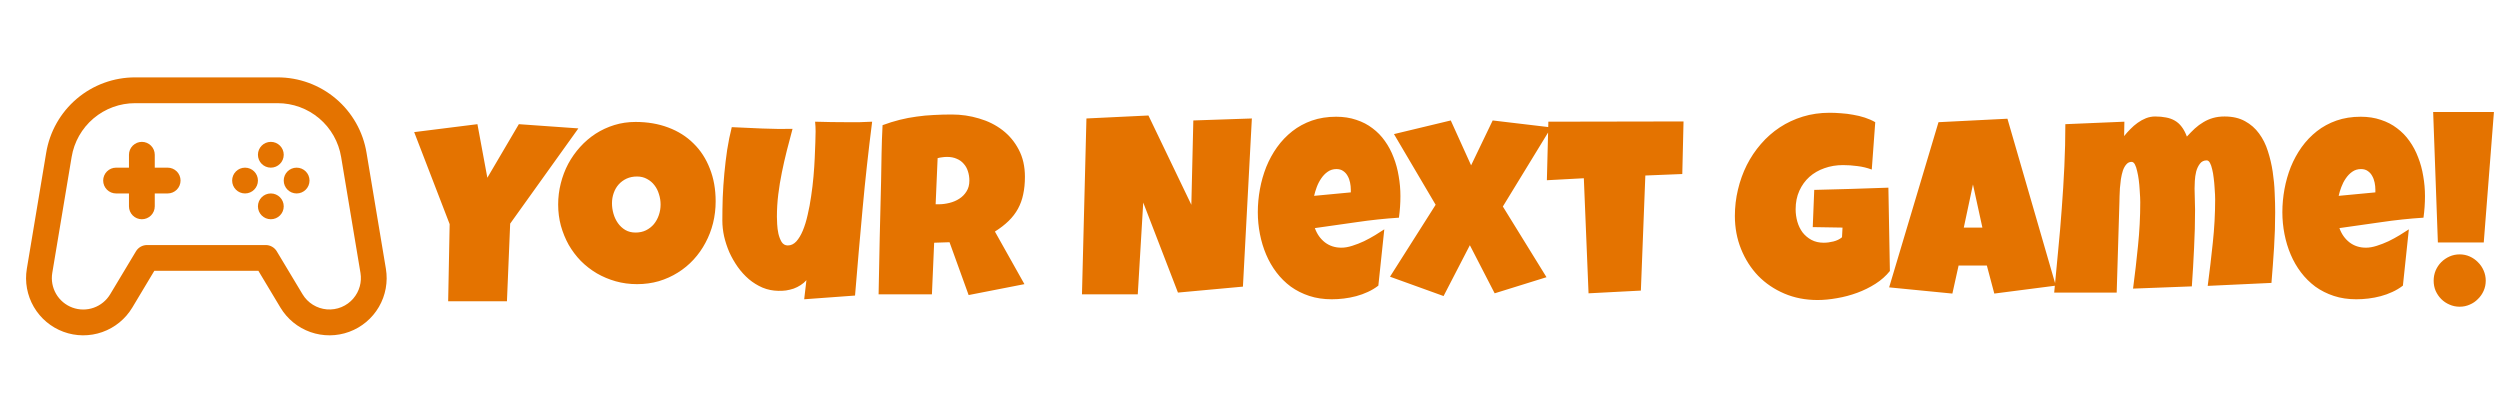
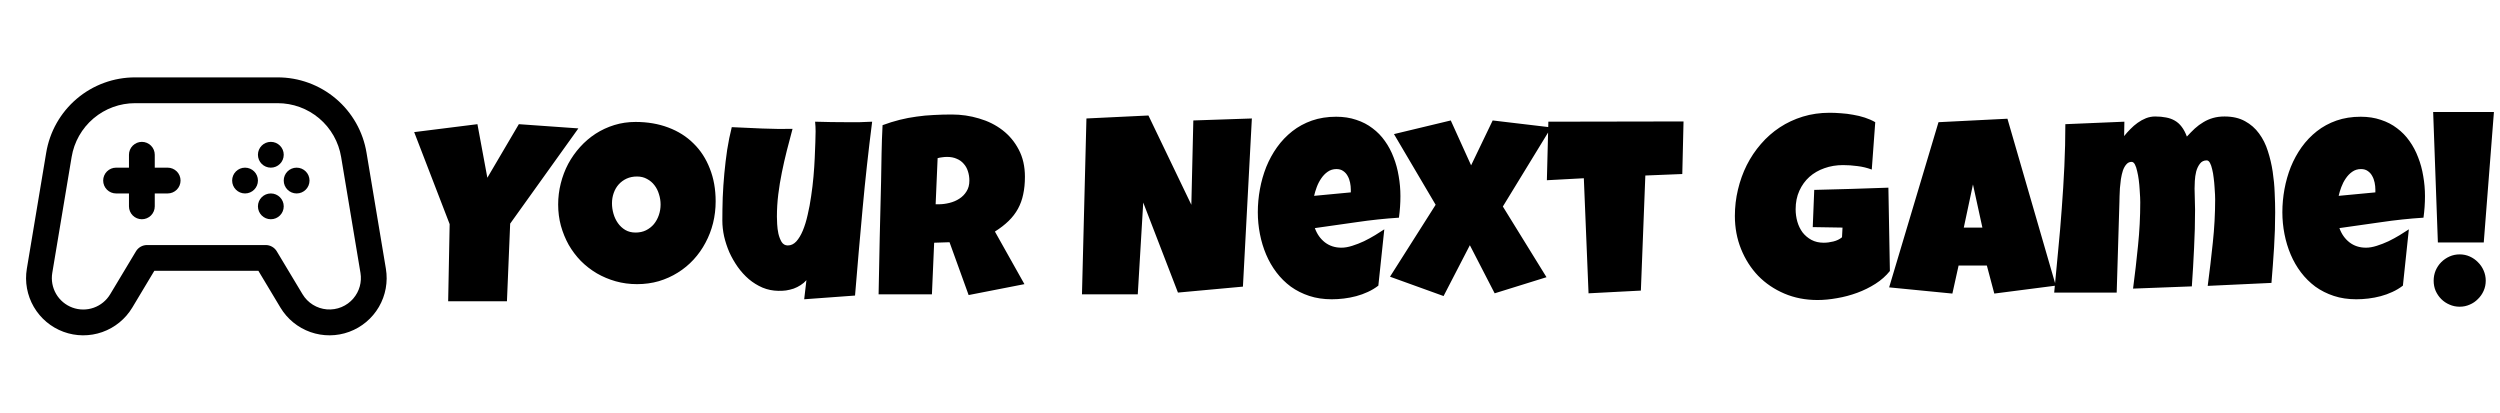
- <svg xmlns="http://www.w3.org/2000/svg" width="945" height="156" viewBox="0 0 945 156" fill="none">
-   <path d="M145.865 101.575L138.552 57.764C137.245 49.789 133.141 42.54 126.976 37.315C120.81 32.091 112.986 29.232 104.905 29.25H51.095C43.015 29.234 35.194 32.094 29.03 37.319C22.867 42.543 18.765 49.791 17.457 57.764L10.145 101.575C9.316 106.542 10.246 111.642 12.776 115.996C15.306 120.35 19.275 123.684 24 125.424C28.726 127.164 33.91 127.199 38.659 125.525C43.407 123.851 47.423 120.572 50.013 116.254L58.329 102.375H97.671L105.997 116.254C108.587 120.572 112.602 123.851 117.351 125.525C122.1 127.199 127.284 127.164 132.009 125.424C136.734 123.684 140.704 120.35 143.234 115.996C145.763 111.642 146.694 106.542 145.865 101.575ZM133.594 112.788C132.375 114.227 130.829 115.355 129.086 116.078C127.344 116.801 125.453 117.098 123.573 116.945C121.692 116.791 119.875 116.192 118.273 115.196C116.67 114.2 115.328 112.836 114.358 111.218L104.608 94.975C104.172 94.256 103.558 93.661 102.825 93.25C102.093 92.838 101.266 92.623 100.425 92.625H55.575C54.734 92.625 53.907 92.843 53.175 93.257C52.443 93.672 51.83 94.268 51.397 94.989L41.647 111.233C40.225 113.603 38.021 115.403 35.413 116.322C32.806 117.241 29.96 117.222 27.366 116.267C24.772 115.311 22.593 113.481 21.204 111.091C19.815 108.701 19.304 105.901 19.758 103.174L27.071 59.368C28.005 53.673 30.935 48.497 35.337 44.765C39.738 41.033 45.324 38.99 51.095 39H104.905C110.679 38.985 116.27 41.027 120.675 44.759C125.081 48.491 128.014 53.67 128.949 59.368L136.261 103.174C136.542 104.878 136.447 106.623 135.983 108.286C135.519 109.949 134.697 111.491 133.575 112.803L133.594 112.788Z" fill="#E47300" />
-   <path d="M63.375 63.375H58.5V58.5C58.5 57.207 57.986 55.967 57.072 55.053C56.158 54.139 54.918 53.625 53.625 53.625C52.332 53.625 51.092 54.139 50.178 55.053C49.264 55.967 48.75 57.207 48.75 58.5V63.375H43.875C42.582 63.375 41.342 63.889 40.428 64.803C39.514 65.717 39 66.957 39 68.25C39 69.543 39.514 70.783 40.428 71.697C41.342 72.611 42.582 73.125 43.875 73.125H48.75V78C48.75 79.293 49.264 80.533 50.178 81.447C51.092 82.361 52.332 82.875 53.625 82.875C54.918 82.875 56.158 82.361 57.072 81.447C57.986 80.533 58.5 79.293 58.5 78V73.125H63.375C64.668 73.125 65.908 72.611 66.822 71.697C67.736 70.783 68.25 69.543 68.25 68.25C68.25 66.957 67.736 65.717 66.822 64.803C65.908 63.889 64.668 63.375 63.375 63.375Z" fill="#E47300" />
-   <path d="M102.375 63.375C105.067 63.375 107.25 61.192 107.25 58.5C107.25 55.808 105.067 53.625 102.375 53.625C99.683 53.625 97.5 55.808 97.5 58.5C97.5 61.192 99.683 63.375 102.375 63.375Z" fill="#E47300" />
-   <path d="M102.375 82.875C105.067 82.875 107.25 80.692 107.25 78C107.25 75.308 105.067 73.125 102.375 73.125C99.683 73.125 97.5 75.308 97.5 78C97.5 80.692 99.683 82.875 102.375 82.875Z" fill="#E47300" />
-   <path d="M112.125 73.125C114.817 73.125 117 70.942 117 68.25C117 65.558 114.817 63.375 112.125 63.375C109.433 63.375 107.25 65.558 107.25 68.25C107.25 70.942 109.433 73.125 112.125 73.125Z" fill="#E47300" />
-   <path d="M92.625 73.125C95.317 73.125 97.5 70.942 97.5 68.25C97.5 65.558 95.317 63.375 92.625 63.375C89.933 63.375 87.75 65.558 87.75 68.25C87.75 70.942 89.933 73.125 92.625 73.125Z" fill="#E47300" />
-   <path d="M218.625 48.531L192.844 84.531L191.625 113.875H169.406L169.969 84.719L156.562 49.938L180.469 46.938L184.219 67.188L196.125 46.938L218.625 48.531ZM270.516 76.094C270.516 78.938 270.188 81.688 269.531 84.344C268.875 86.969 267.922 89.438 266.672 91.75C265.453 94.062 263.953 96.188 262.172 98.125C260.422 100.031 258.438 101.672 256.219 103.047C254.031 104.422 251.641 105.5 249.047 106.281C246.453 107.031 243.703 107.406 240.797 107.406C237.984 107.406 235.297 107.047 232.734 106.328C230.203 105.609 227.828 104.609 225.609 103.328C223.391 102.016 221.375 100.453 219.562 98.641C217.781 96.797 216.25 94.766 214.969 92.547C213.719 90.297 212.734 87.891 212.016 85.328C211.328 82.766 210.984 80.094 210.984 77.312C210.984 74.594 211.312 71.938 211.969 69.344C212.625 66.719 213.562 64.25 214.781 61.938C216.031 59.625 217.531 57.5 219.281 55.562C221.031 53.625 222.984 51.953 225.141 50.547C227.328 49.141 229.688 48.047 232.219 47.266C234.75 46.484 237.422 46.094 240.234 46.094C244.766 46.094 248.891 46.797 252.609 48.203C256.359 49.609 259.547 51.625 262.172 54.25C264.828 56.844 266.875 60 268.312 63.719C269.781 67.406 270.516 71.531 270.516 76.094ZM249.703 77.312C249.703 75.969 249.5 74.672 249.094 73.422C248.719 72.141 248.156 71.016 247.406 70.047C246.656 69.047 245.719 68.25 244.594 67.656C243.5 67.031 242.234 66.719 240.797 66.719C239.328 66.719 238.016 66.984 236.859 67.516C235.703 68.047 234.703 68.781 233.859 69.719C233.047 70.625 232.422 71.703 231.984 72.953C231.547 74.172 231.328 75.469 231.328 76.844C231.328 78.156 231.516 79.469 231.891 80.781C232.266 82.094 232.828 83.281 233.578 84.344C234.328 85.406 235.25 86.266 236.344 86.922C237.469 87.578 238.766 87.906 240.234 87.906C241.703 87.906 243.016 87.625 244.172 87.062C245.359 86.469 246.359 85.688 247.172 84.719C247.984 83.719 248.609 82.578 249.047 81.297C249.484 80.016 249.703 78.688 249.703 77.312ZM329.672 46C328.266 57 327.062 67.953 326.062 78.859C325.062 89.734 324.109 100.688 323.203 111.719L303.984 113.125L304.828 105.906C304.203 106.625 303.469 107.25 302.625 107.781C301.812 108.312 300.938 108.75 300 109.094C299.062 109.406 298.094 109.641 297.094 109.797C296.094 109.922 295.141 109.969 294.234 109.938C292.109 109.906 290.109 109.5 288.234 108.719C286.359 107.906 284.641 106.844 283.078 105.531C281.516 104.188 280.109 102.641 278.859 100.891C277.609 99.109 276.547 97.25 275.672 95.312C274.828 93.344 274.172 91.344 273.703 89.312C273.266 87.281 273.047 85.312 273.047 83.406C273.047 80.594 273.094 77.688 273.188 74.688C273.312 71.656 273.516 68.625 273.797 65.594C274.078 62.562 274.438 59.562 274.875 56.594C275.344 53.625 275.922 50.781 276.609 48.062C280.422 48.25 284.25 48.422 288.094 48.578C291.938 48.734 295.766 48.781 299.578 48.719C298.859 51.438 298.141 54.172 297.422 56.922C296.734 59.641 296.109 62.391 295.547 65.172C294.984 67.922 294.531 70.688 294.188 73.469C293.844 76.25 293.672 79.062 293.672 81.906C293.672 82.562 293.703 83.5 293.766 84.719C293.828 85.938 293.984 87.141 294.234 88.328C294.516 89.516 294.922 90.562 295.453 91.469C296.016 92.344 296.797 92.781 297.797 92.781C298.984 92.781 300.047 92.281 300.984 91.281C301.922 90.25 302.75 88.875 303.469 87.156C304.188 85.438 304.797 83.453 305.297 81.203C305.828 78.953 306.266 76.609 306.609 74.172C306.984 71.703 307.281 69.219 307.5 66.719C307.719 64.219 307.875 61.875 307.969 59.688C308.094 57.469 308.172 55.484 308.203 53.734C308.266 51.984 308.297 50.625 308.297 49.656C308.297 49.031 308.281 48.422 308.25 47.828C308.219 47.234 308.172 46.625 308.109 46C310.141 46.062 312.156 46.109 314.156 46.141C316.156 46.172 318.172 46.188 320.203 46.188C321.766 46.188 323.328 46.188 324.891 46.188C326.484 46.156 328.078 46.094 329.672 46ZM387.422 66.812C387.422 69.25 387.203 71.469 386.766 73.469C386.359 75.438 385.703 77.25 384.797 78.906C383.891 80.562 382.719 82.094 381.281 83.5C379.844 84.906 378.109 86.25 376.078 87.531L387.234 107.406L366.141 111.531L358.922 91.562L353.109 91.75L352.266 111.25H332.109C332.266 104.125 332.406 97.031 332.531 89.969C332.688 82.906 332.859 75.812 333.047 68.688C333.109 65.094 333.172 61.531 333.234 58C333.297 54.469 333.422 50.906 333.609 47.312C335.797 46.5 337.953 45.828 340.078 45.297C342.203 44.766 344.328 44.359 346.453 44.078C348.609 43.766 350.781 43.562 352.969 43.469C355.188 43.344 357.453 43.281 359.766 43.281C363.328 43.281 366.766 43.781 370.078 44.781C373.422 45.75 376.375 47.219 378.938 49.188C381.5 51.156 383.547 53.609 385.078 56.547C386.641 59.484 387.422 62.906 387.422 66.812ZM366.422 68.312C366.422 67 366.234 65.797 365.859 64.703C365.516 63.609 364.984 62.672 364.266 61.891C363.578 61.078 362.703 60.453 361.641 60.016C360.609 59.547 359.391 59.312 357.984 59.312C357.359 59.312 356.75 59.359 356.156 59.453C355.562 59.516 354.984 59.625 354.422 59.781L353.672 77.219H354.797C356.141 77.219 357.5 77.047 358.875 76.703C360.281 76.359 361.531 75.828 362.625 75.109C363.75 74.391 364.656 73.469 365.344 72.344C366.062 71.219 366.422 69.875 366.422 68.312ZM473.203 44.781L469.828 108.344L445.266 110.594L432.141 76.562L430.078 111.25H408.984L410.672 44.781L434.109 43.656L450.328 77.406L451.078 45.531L473.203 44.781ZM529.359 74.125C529.359 76.844 529.172 79.562 528.797 82.281C523.453 82.625 518.141 83.188 512.859 83.969C507.578 84.719 502.297 85.469 497.016 86.219C497.828 88.469 499.094 90.266 500.812 91.609C502.562 92.953 504.641 93.625 507.047 93.625C508.297 93.625 509.656 93.391 511.125 92.922C512.625 92.453 514.109 91.875 515.578 91.188C517.047 90.469 518.453 89.703 519.797 88.891C521.141 88.078 522.297 87.344 523.266 86.688L521.016 107.969C519.797 108.906 518.469 109.703 517.031 110.359C515.625 111.016 514.156 111.547 512.625 111.953C511.094 112.359 509.547 112.656 507.984 112.844C506.422 113.031 504.891 113.125 503.391 113.125C500.297 113.125 497.469 112.703 494.906 111.859C492.344 111.016 490.016 109.844 487.922 108.344C485.859 106.812 484.047 105.016 482.484 102.953C480.922 100.891 479.625 98.641 478.594 96.203C477.562 93.766 476.781 91.188 476.25 88.469C475.719 85.75 475.453 83 475.453 80.219C475.453 77.312 475.719 74.406 476.25 71.5C476.781 68.594 477.578 65.797 478.641 63.109C479.734 60.422 481.094 57.938 482.719 55.656C484.375 53.344 486.297 51.328 488.484 49.609C490.672 47.891 493.141 46.547 495.891 45.578C498.672 44.609 501.734 44.125 505.078 44.125C507.859 44.125 510.391 44.516 512.672 45.297C514.984 46.047 517.031 47.109 518.812 48.484C520.625 49.828 522.188 51.438 523.5 53.312C524.844 55.188 525.938 57.25 526.781 59.5C527.656 61.719 528.297 64.078 528.703 66.578C529.141 69.047 529.359 71.562 529.359 74.125ZM510.609 71.688C510.609 70.812 510.516 69.922 510.328 69.016C510.141 68.078 509.828 67.234 509.391 66.484C508.984 65.734 508.438 65.125 507.75 64.656C507.062 64.156 506.203 63.906 505.172 63.906C503.922 63.906 502.812 64.25 501.844 64.938C500.906 65.594 500.094 66.438 499.406 67.469C498.719 68.469 498.156 69.562 497.719 70.75C497.281 71.938 496.953 73.031 496.734 74.031L510.609 72.719V71.688ZM586.359 48.156L568.078 78.062L584.578 104.781L564.984 110.875L555.609 92.688L545.672 111.906L525.422 104.594L542.672 77.406L526.922 50.688L548.391 45.531L556.078 62.5L564.234 45.531L586.359 48.156ZM636.375 45.906L635.906 65.781L621.938 66.344L620.25 109.844L600.469 110.875L598.688 67.375L584.719 68.125L585.281 46L636.375 45.906ZM714.375 102.438C712.906 104.281 711.094 105.891 708.938 107.266C706.781 108.641 704.469 109.781 702 110.688C699.531 111.594 697 112.266 694.406 112.703C691.812 113.172 689.344 113.406 687 113.406C682.469 113.406 678.297 112.594 674.484 110.969C670.672 109.344 667.375 107.109 664.594 104.266C661.844 101.391 659.688 98.016 658.125 94.141C656.562 90.266 655.781 86.094 655.781 81.625C655.781 78.219 656.172 74.891 656.953 71.641C657.734 68.359 658.844 65.281 660.281 62.406C661.75 59.5 663.531 56.844 665.625 54.438C667.719 52 670.094 49.906 672.75 48.156C675.406 46.406 678.312 45.047 681.469 44.078C684.625 43.109 688 42.625 691.594 42.625C692.938 42.625 694.375 42.688 695.906 42.812C697.438 42.906 698.953 43.094 700.453 43.375C701.984 43.625 703.469 43.984 704.906 44.453C706.344 44.922 707.656 45.5 708.844 46.188L707.531 64.094C705.781 63.438 703.969 63 702.094 62.781C700.25 62.531 698.438 62.406 696.656 62.406C694.156 62.406 691.812 62.797 689.625 63.578C687.469 64.328 685.578 65.422 683.953 66.859C682.359 68.297 681.094 70.047 680.156 72.109C679.219 74.172 678.75 76.5 678.75 79.094C678.75 80.719 678.969 82.297 679.406 83.828C679.844 85.328 680.5 86.672 681.375 87.859C682.281 89.016 683.391 89.953 684.703 90.672C686.047 91.391 687.594 91.75 689.344 91.75C690.531 91.75 691.75 91.594 693 91.281C694.281 90.969 695.375 90.438 696.281 89.688L696.469 86.031L685.219 85.844L685.781 71.781C690.438 71.625 695.094 71.5 699.75 71.406C704.406 71.281 709.094 71.125 713.812 70.938L714.375 102.438ZM777.094 107.969L753.844 110.969L751.031 100.375H740.344L738 110.969L714.094 108.625L732.75 46.188L758.812 44.875L777.094 107.969ZM749.344 86.031L745.781 69.719L742.312 86.031H749.344ZM860.016 80.219C860.016 84.688 859.875 89.141 859.594 93.578C859.312 98.016 858.984 102.469 858.609 106.938L834.516 108.062C835.234 102.625 835.875 97.188 836.438 91.75C837.031 86.281 837.328 80.812 837.328 75.344C837.328 75 837.312 74.406 837.281 73.562C837.25 72.688 837.188 71.703 837.094 70.609C837.031 69.516 836.922 68.391 836.766 67.234C836.641 66.047 836.453 64.969 836.203 64C835.984 63 835.703 62.188 835.359 61.562C835.016 60.938 834.609 60.625 834.141 60.625C833.047 60.625 832.188 61.047 831.562 61.891C830.938 62.703 830.469 63.688 830.156 64.844C829.875 66 829.703 67.188 829.641 68.406C829.578 69.594 829.547 70.562 829.547 71.312C829.547 72.625 829.578 73.938 829.641 75.25C829.703 76.562 829.734 77.906 829.734 79.281C829.734 84.125 829.609 88.953 829.359 93.766C829.141 98.578 828.859 103.406 828.516 108.25L806.297 109.094C807.016 103.656 807.641 98.234 808.172 92.828C808.734 87.391 809.016 81.938 809.016 76.469C809.016 76.125 809 75.5 808.969 74.594C808.938 73.688 808.875 72.672 808.781 71.547C808.719 70.422 808.609 69.25 808.453 68.031C808.297 66.812 808.094 65.703 807.844 64.703C807.625 63.672 807.344 62.828 807 62.172C806.656 61.516 806.234 61.188 805.734 61.188C804.953 61.188 804.297 61.5 803.766 62.125C803.234 62.719 802.797 63.5 802.453 64.469C802.141 65.438 801.891 66.516 801.703 67.703C801.547 68.859 801.422 70 801.328 71.125C801.266 72.25 801.219 73.297 801.188 74.266C801.188 75.203 801.172 75.906 801.141 76.375L800.109 110.594H776.484C776.984 105.312 777.484 100.016 777.984 94.703C778.516 89.391 778.969 84.094 779.344 78.812C779.75 73.5 780.078 68.188 780.328 62.875C780.578 57.562 780.703 52.25 780.703 46.938L803.016 46L802.922 51.438C803.609 50.562 804.391 49.688 805.266 48.812C806.141 47.906 807.062 47.109 808.031 46.422C809.031 45.703 810.078 45.125 811.172 44.688C812.297 44.25 813.453 44.031 814.641 44.031C816.172 44.031 817.547 44.156 818.766 44.406C819.984 44.625 821.078 45.016 822.047 45.578C823.047 46.141 823.922 46.922 824.672 47.922C825.422 48.891 826.078 50.125 826.641 51.625C827.641 50.531 828.641 49.516 829.641 48.578C830.672 47.641 831.75 46.844 832.875 46.188C834 45.5 835.219 44.969 836.531 44.594C837.844 44.219 839.297 44.031 840.891 44.031C843.922 44.031 846.5 44.625 848.625 45.812C850.75 46.969 852.516 48.516 853.922 50.453C855.359 52.391 856.469 54.609 857.25 57.109C858.062 59.609 858.672 62.203 859.078 64.891C859.484 67.578 859.734 70.25 859.828 72.906C859.953 75.562 860.016 78 860.016 80.219ZM916.641 74.125C916.641 76.844 916.453 79.562 916.078 82.281C910.734 82.625 905.422 83.188 900.141 83.969C894.859 84.719 889.578 85.469 884.297 86.219C885.109 88.469 886.375 90.266 888.094 91.609C889.844 92.953 891.922 93.625 894.328 93.625C895.578 93.625 896.938 93.391 898.406 92.922C899.906 92.453 901.391 91.875 902.859 91.188C904.328 90.469 905.734 89.703 907.078 88.891C908.422 88.078 909.578 87.344 910.547 86.688L908.297 107.969C907.078 108.906 905.75 109.703 904.312 110.359C902.906 111.016 901.438 111.547 899.906 111.953C898.375 112.359 896.828 112.656 895.266 112.844C893.703 113.031 892.172 113.125 890.672 113.125C887.578 113.125 884.75 112.703 882.188 111.859C879.625 111.016 877.297 109.844 875.203 108.344C873.141 106.812 871.328 105.016 869.766 102.953C868.203 100.891 866.906 98.641 865.875 96.203C864.844 93.766 864.062 91.188 863.531 88.469C863 85.75 862.734 83 862.734 80.219C862.734 77.312 863 74.406 863.531 71.5C864.062 68.594 864.859 65.797 865.922 63.109C867.016 60.422 868.375 57.938 870 55.656C871.656 53.344 873.578 51.328 875.766 49.609C877.953 47.891 880.422 46.547 883.172 45.578C885.953 44.609 889.016 44.125 892.359 44.125C895.141 44.125 897.672 44.516 899.953 45.297C902.266 46.047 904.312 47.109 906.094 48.484C907.906 49.828 909.469 51.438 910.781 53.312C912.125 55.188 913.219 57.25 914.062 59.5C914.938 61.719 915.578 64.078 915.984 66.578C916.422 69.047 916.641 71.562 916.641 74.125ZM897.891 71.688C897.891 70.812 897.797 69.922 897.609 69.016C897.422 68.078 897.109 67.234 896.672 66.484C896.266 65.734 895.719 65.125 895.031 64.656C894.344 64.156 893.484 63.906 892.453 63.906C891.203 63.906 890.094 64.25 889.125 64.938C888.188 65.594 887.375 66.438 886.688 67.469C886 68.469 885.438 69.562 885 70.75C884.562 71.938 884.234 73.031 884.016 74.031L897.891 72.719V71.688ZM942.703 42.344L938.859 91.656H921.516L919.734 42.344H942.703ZM939.609 106.094C939.609 107.469 939.344 108.75 938.812 109.938C938.281 111.125 937.562 112.156 936.656 113.031C935.781 113.938 934.75 114.641 933.562 115.141C932.375 115.672 931.109 115.938 929.766 115.938C928.391 115.938 927.109 115.672 925.922 115.141C924.734 114.641 923.688 113.938 922.781 113.031C921.906 112.156 921.203 111.125 920.672 109.938C920.172 108.75 919.922 107.469 919.922 106.094C919.922 104.75 920.172 103.469 920.672 102.25C921.203 101.031 921.906 99.984 922.781 99.109C923.688 98.203 924.734 97.484 925.922 96.953C927.109 96.422 928.391 96.156 929.766 96.156C931.109 96.156 932.375 96.422 933.562 96.953C934.75 97.484 935.781 98.203 936.656 99.109C937.562 99.984 938.281 101.031 938.812 102.25C939.344 103.469 939.609 104.75 939.609 106.094Z" fill="#E47300" />
+ <svg xmlns="http://www.w3.org/2000/svg" viewBox="0 0 945 156">
+   <path d="M145.865 101.575L138.552 57.764C137.245 49.789 133.141 42.54 126.976 37.315C120.81 32.091 112.986 29.232 104.905 29.25H51.095C43.015 29.234 35.194 32.094 29.03 37.319C22.867 42.543 18.765 49.791 17.457 57.764L10.145 101.575C9.316 106.542 10.246 111.642 12.776 115.996C15.306 120.35 19.275 123.684 24 125.424C28.726 127.164 33.91 127.199 38.659 125.525C43.407 123.851 47.423 120.572 50.013 116.254L58.329 102.375H97.671L105.997 116.254C108.587 120.572 112.602 123.851 117.351 125.525C122.1 127.199 127.284 127.164 132.009 125.424C136.734 123.684 140.704 120.35 143.234 115.996C145.763 111.642 146.694 106.542 145.865 101.575ZM133.594 112.788C132.375 114.227 130.829 115.355 129.086 116.078C127.344 116.801 125.453 117.098 123.573 116.945C121.692 116.791 119.875 116.192 118.273 115.196C116.67 114.2 115.328 112.836 114.358 111.218L104.608 94.975C104.172 94.256 103.558 93.661 102.825 93.25C102.093 92.838 101.266 92.623 100.425 92.625H55.575C54.734 92.625 53.907 92.843 53.175 93.257C52.443 93.672 51.83 94.268 51.397 94.989L41.647 111.233C40.225 113.603 38.021 115.403 35.413 116.322C32.806 117.241 29.96 117.222 27.366 116.267C24.772 115.311 22.593 113.481 21.204 111.091C19.815 108.701 19.304 105.901 19.758 103.174L27.071 59.368C28.005 53.673 30.935 48.497 35.337 44.765C39.738 41.033 45.324 38.99 51.095 39H104.905C110.679 38.985 116.27 41.027 120.675 44.759C125.081 48.491 128.014 53.67 128.949 59.368L136.261 103.174C136.542 104.878 136.447 106.623 135.983 108.286C135.519 109.949 134.697 111.491 133.575 112.803L133.594 112.788Z" fill="current" />
+   <path d="M63.375 63.375H58.5V58.5C58.5 57.207 57.986 55.967 57.072 55.053C56.158 54.139 54.918 53.625 53.625 53.625C52.332 53.625 51.092 54.139 50.178 55.053C49.264 55.967 48.75 57.207 48.75 58.5V63.375H43.875C42.582 63.375 41.342 63.889 40.428 64.803C39.514 65.717 39 66.957 39 68.25C39 69.543 39.514 70.783 40.428 71.697C41.342 72.611 42.582 73.125 43.875 73.125H48.75V78C48.75 79.293 49.264 80.533 50.178 81.447C51.092 82.361 52.332 82.875 53.625 82.875C54.918 82.875 56.158 82.361 57.072 81.447C57.986 80.533 58.5 79.293 58.5 78V73.125H63.375C64.668 73.125 65.908 72.611 66.822 71.697C67.736 70.783 68.25 69.543 68.25 68.25C68.25 66.957 67.736 65.717 66.822 64.803C65.908 63.889 64.668 63.375 63.375 63.375Z" fill="current" />
+   <path d="M102.375 63.375C105.067 63.375 107.25 61.192 107.25 58.5C107.25 55.808 105.067 53.625 102.375 53.625C99.683 53.625 97.5 55.808 97.5 58.5C97.5 61.192 99.683 63.375 102.375 63.375Z" fill="current" />
+   <path d="M102.375 82.875C105.067 82.875 107.25 80.692 107.25 78C107.25 75.308 105.067 73.125 102.375 73.125C99.683 73.125 97.5 75.308 97.5 78C97.5 80.692 99.683 82.875 102.375 82.875Z" fill="current" />
+   <path d="M112.125 73.125C114.817 73.125 117 70.942 117 68.25C117 65.558 114.817 63.375 112.125 63.375C109.433 63.375 107.25 65.558 107.25 68.25C107.25 70.942 109.433 73.125 112.125 73.125Z" fill="current" />
+   <path d="M92.625 73.125C95.317 73.125 97.5 70.942 97.5 68.25C97.5 65.558 95.317 63.375 92.625 63.375C89.933 63.375 87.75 65.558 87.75 68.25C87.75 70.942 89.933 73.125 92.625 73.125Z" fill="current" />
+   <path d="M218.625 48.531L192.844 84.531L191.625 113.875H169.406L169.969 84.719L156.562 49.938L180.469 46.938L184.219 67.188L196.125 46.938L218.625 48.531ZM270.516 76.094C270.516 78.938 270.188 81.688 269.531 84.344C268.875 86.969 267.922 89.438 266.672 91.75C265.453 94.062 263.953 96.188 262.172 98.125C260.422 100.031 258.438 101.672 256.219 103.047C254.031 104.422 251.641 105.5 249.047 106.281C246.453 107.031 243.703 107.406 240.797 107.406C237.984 107.406 235.297 107.047 232.734 106.328C230.203 105.609 227.828 104.609 225.609 103.328C223.391 102.016 221.375 100.453 219.562 98.641C217.781 96.797 216.25 94.766 214.969 92.547C213.719 90.297 212.734 87.891 212.016 85.328C211.328 82.766 210.984 80.094 210.984 77.312C210.984 74.594 211.312 71.938 211.969 69.344C212.625 66.719 213.562 64.25 214.781 61.938C216.031 59.625 217.531 57.5 219.281 55.562C221.031 53.625 222.984 51.953 225.141 50.547C227.328 49.141 229.688 48.047 232.219 47.266C234.75 46.484 237.422 46.094 240.234 46.094C244.766 46.094 248.891 46.797 252.609 48.203C256.359 49.609 259.547 51.625 262.172 54.25C264.828 56.844 266.875 60 268.312 63.719C269.781 67.406 270.516 71.531 270.516 76.094ZM249.703 77.312C249.703 75.969 249.5 74.672 249.094 73.422C248.719 72.141 248.156 71.016 247.406 70.047C246.656 69.047 245.719 68.25 244.594 67.656C243.5 67.031 242.234 66.719 240.797 66.719C239.328 66.719 238.016 66.984 236.859 67.516C235.703 68.047 234.703 68.781 233.859 69.719C233.047 70.625 232.422 71.703 231.984 72.953C231.547 74.172 231.328 75.469 231.328 76.844C231.328 78.156 231.516 79.469 231.891 80.781C232.266 82.094 232.828 83.281 233.578 84.344C234.328 85.406 235.25 86.266 236.344 86.922C237.469 87.578 238.766 87.906 240.234 87.906C241.703 87.906 243.016 87.625 244.172 87.062C245.359 86.469 246.359 85.688 247.172 84.719C247.984 83.719 248.609 82.578 249.047 81.297C249.484 80.016 249.703 78.688 249.703 77.312ZM329.672 46C328.266 57 327.062 67.953 326.062 78.859C325.062 89.734 324.109 100.688 323.203 111.719L303.984 113.125L304.828 105.906C304.203 106.625 303.469 107.25 302.625 107.781C301.812 108.312 300.938 108.75 300 109.094C299.062 109.406 298.094 109.641 297.094 109.797C296.094 109.922 295.141 109.969 294.234 109.938C292.109 109.906 290.109 109.5 288.234 108.719C286.359 107.906 284.641 106.844 283.078 105.531C281.516 104.188 280.109 102.641 278.859 100.891C277.609 99.109 276.547 97.25 275.672 95.312C274.828 93.344 274.172 91.344 273.703 89.312C273.266 87.281 273.047 85.312 273.047 83.406C273.047 80.594 273.094 77.688 273.188 74.688C273.312 71.656 273.516 68.625 273.797 65.594C274.078 62.562 274.438 59.562 274.875 56.594C275.344 53.625 275.922 50.781 276.609 48.062C280.422 48.25 284.25 48.422 288.094 48.578C291.938 48.734 295.766 48.781 299.578 48.719C298.859 51.438 298.141 54.172 297.422 56.922C296.734 59.641 296.109 62.391 295.547 65.172C294.984 67.922 294.531 70.688 294.188 73.469C293.844 76.25 293.672 79.062 293.672 81.906C293.672 82.562 293.703 83.5 293.766 84.719C293.828 85.938 293.984 87.141 294.234 88.328C294.516 89.516 294.922 90.562 295.453 91.469C296.016 92.344 296.797 92.781 297.797 92.781C298.984 92.781 300.047 92.281 300.984 91.281C301.922 90.25 302.75 88.875 303.469 87.156C304.188 85.438 304.797 83.453 305.297 81.203C305.828 78.953 306.266 76.609 306.609 74.172C306.984 71.703 307.281 69.219 307.5 66.719C307.719 64.219 307.875 61.875 307.969 59.688C308.094 57.469 308.172 55.484 308.203 53.734C308.266 51.984 308.297 50.625 308.297 49.656C308.297 49.031 308.281 48.422 308.25 47.828C308.219 47.234 308.172 46.625 308.109 46C310.141 46.062 312.156 46.109 314.156 46.141C316.156 46.172 318.172 46.188 320.203 46.188C321.766 46.188 323.328 46.188 324.891 46.188C326.484 46.156 328.078 46.094 329.672 46ZM387.422 66.812C387.422 69.25 387.203 71.469 386.766 73.469C386.359 75.438 385.703 77.25 384.797 78.906C383.891 80.562 382.719 82.094 381.281 83.5C379.844 84.906 378.109 86.25 376.078 87.531L387.234 107.406L366.141 111.531L358.922 91.562L353.109 91.75L352.266 111.25H332.109C332.266 104.125 332.406 97.031 332.531 89.969C332.688 82.906 332.859 75.812 333.047 68.688C333.109 65.094 333.172 61.531 333.234 58C333.297 54.469 333.422 50.906 333.609 47.312C335.797 46.5 337.953 45.828 340.078 45.297C342.203 44.766 344.328 44.359 346.453 44.078C348.609 43.766 350.781 43.562 352.969 43.469C355.188 43.344 357.453 43.281 359.766 43.281C363.328 43.281 366.766 43.781 370.078 44.781C373.422 45.75 376.375 47.219 378.938 49.188C381.5 51.156 383.547 53.609 385.078 56.547C386.641 59.484 387.422 62.906 387.422 66.812ZM366.422 68.312C366.422 67 366.234 65.797 365.859 64.703C365.516 63.609 364.984 62.672 364.266 61.891C363.578 61.078 362.703 60.453 361.641 60.016C360.609 59.547 359.391 59.312 357.984 59.312C357.359 59.312 356.75 59.359 356.156 59.453C355.562 59.516 354.984 59.625 354.422 59.781L353.672 77.219H354.797C356.141 77.219 357.5 77.047 358.875 76.703C360.281 76.359 361.531 75.828 362.625 75.109C363.75 74.391 364.656 73.469 365.344 72.344C366.062 71.219 366.422 69.875 366.422 68.312ZM473.203 44.781L469.828 108.344L445.266 110.594L432.141 76.562L430.078 111.25H408.984L410.672 44.781L434.109 43.656L450.328 77.406L451.078 45.531L473.203 44.781ZM529.359 74.125C529.359 76.844 529.172 79.562 528.797 82.281C523.453 82.625 518.141 83.188 512.859 83.969C507.578 84.719 502.297 85.469 497.016 86.219C497.828 88.469 499.094 90.266 500.812 91.609C502.562 92.953 504.641 93.625 507.047 93.625C508.297 93.625 509.656 93.391 511.125 92.922C512.625 92.453 514.109 91.875 515.578 91.188C517.047 90.469 518.453 89.703 519.797 88.891C521.141 88.078 522.297 87.344 523.266 86.688L521.016 107.969C519.797 108.906 518.469 109.703 517.031 110.359C515.625 111.016 514.156 111.547 512.625 111.953C511.094 112.359 509.547 112.656 507.984 112.844C506.422 113.031 504.891 113.125 503.391 113.125C500.297 113.125 497.469 112.703 494.906 111.859C492.344 111.016 490.016 109.844 487.922 108.344C485.859 106.812 484.047 105.016 482.484 102.953C480.922 100.891 479.625 98.641 478.594 96.203C477.562 93.766 476.781 91.188 476.25 88.469C475.719 85.75 475.453 83 475.453 80.219C475.453 77.312 475.719 74.406 476.25 71.5C476.781 68.594 477.578 65.797 478.641 63.109C479.734 60.422 481.094 57.938 482.719 55.656C484.375 53.344 486.297 51.328 488.484 49.609C490.672 47.891 493.141 46.547 495.891 45.578C498.672 44.609 501.734 44.125 505.078 44.125C507.859 44.125 510.391 44.516 512.672 45.297C514.984 46.047 517.031 47.109 518.812 48.484C520.625 49.828 522.188 51.438 523.5 53.312C524.844 55.188 525.938 57.25 526.781 59.5C527.656 61.719 528.297 64.078 528.703 66.578C529.141 69.047 529.359 71.562 529.359 74.125ZM510.609 71.688C510.609 70.812 510.516 69.922 510.328 69.016C510.141 68.078 509.828 67.234 509.391 66.484C508.984 65.734 508.438 65.125 507.75 64.656C507.062 64.156 506.203 63.906 505.172 63.906C503.922 63.906 502.812 64.25 501.844 64.938C500.906 65.594 500.094 66.438 499.406 67.469C498.719 68.469 498.156 69.562 497.719 70.75C497.281 71.938 496.953 73.031 496.734 74.031L510.609 72.719V71.688ZM586.359 48.156L568.078 78.062L584.578 104.781L564.984 110.875L555.609 92.688L545.672 111.906L525.422 104.594L542.672 77.406L526.922 50.688L548.391 45.531L556.078 62.5L564.234 45.531L586.359 48.156ZM636.375 45.906L635.906 65.781L621.938 66.344L620.25 109.844L600.469 110.875L598.688 67.375L584.719 68.125L585.281 46L636.375 45.906ZM714.375 102.438C712.906 104.281 711.094 105.891 708.938 107.266C706.781 108.641 704.469 109.781 702 110.688C699.531 111.594 697 112.266 694.406 112.703C691.812 113.172 689.344 113.406 687 113.406C682.469 113.406 678.297 112.594 674.484 110.969C670.672 109.344 667.375 107.109 664.594 104.266C661.844 101.391 659.688 98.016 658.125 94.141C656.562 90.266 655.781 86.094 655.781 81.625C655.781 78.219 656.172 74.891 656.953 71.641C657.734 68.359 658.844 65.281 660.281 62.406C661.75 59.5 663.531 56.844 665.625 54.438C667.719 52 670.094 49.906 672.75 48.156C675.406 46.406 678.312 45.047 681.469 44.078C684.625 43.109 688 42.625 691.594 42.625C692.938 42.625 694.375 42.688 695.906 42.812C697.438 42.906 698.953 43.094 700.453 43.375C701.984 43.625 703.469 43.984 704.906 44.453C706.344 44.922 707.656 45.5 708.844 46.188L707.531 64.094C705.781 63.438 703.969 63 702.094 62.781C700.25 62.531 698.438 62.406 696.656 62.406C694.156 62.406 691.812 62.797 689.625 63.578C687.469 64.328 685.578 65.422 683.953 66.859C682.359 68.297 681.094 70.047 680.156 72.109C679.219 74.172 678.75 76.5 678.75 79.094C678.75 80.719 678.969 82.297 679.406 83.828C679.844 85.328 680.5 86.672 681.375 87.859C682.281 89.016 683.391 89.953 684.703 90.672C686.047 91.391 687.594 91.75 689.344 91.75C690.531 91.75 691.75 91.594 693 91.281C694.281 90.969 695.375 90.438 696.281 89.688L696.469 86.031L685.219 85.844L685.781 71.781C690.438 71.625 695.094 71.5 699.75 71.406C704.406 71.281 709.094 71.125 713.812 70.938L714.375 102.438ZM777.094 107.969L753.844 110.969L751.031 100.375H740.344L738 110.969L714.094 108.625L732.75 46.188L758.812 44.875L777.094 107.969ZM749.344 86.031L745.781 69.719L742.312 86.031H749.344ZM860.016 80.219C860.016 84.688 859.875 89.141 859.594 93.578C859.312 98.016 858.984 102.469 858.609 106.938L834.516 108.062C835.234 102.625 835.875 97.188 836.438 91.75C837.031 86.281 837.328 80.812 837.328 75.344C837.328 75 837.312 74.406 837.281 73.562C837.25 72.688 837.188 71.703 837.094 70.609C837.031 69.516 836.922 68.391 836.766 67.234C836.641 66.047 836.453 64.969 836.203 64C835.984 63 835.703 62.188 835.359 61.562C835.016 60.938 834.609 60.625 834.141 60.625C833.047 60.625 832.188 61.047 831.562 61.891C830.938 62.703 830.469 63.688 830.156 64.844C829.875 66 829.703 67.188 829.641 68.406C829.578 69.594 829.547 70.562 829.547 71.312C829.547 72.625 829.578 73.938 829.641 75.25C829.703 76.562 829.734 77.906 829.734 79.281C829.734 84.125 829.609 88.953 829.359 93.766C829.141 98.578 828.859 103.406 828.516 108.25L806.297 109.094C807.016 103.656 807.641 98.234 808.172 92.828C808.734 87.391 809.016 81.938 809.016 76.469C809.016 76.125 809 75.5 808.969 74.594C808.938 73.688 808.875 72.672 808.781 71.547C808.719 70.422 808.609 69.25 808.453 68.031C808.297 66.812 808.094 65.703 807.844 64.703C807.625 63.672 807.344 62.828 807 62.172C806.656 61.516 806.234 61.188 805.734 61.188C804.953 61.188 804.297 61.5 803.766 62.125C803.234 62.719 802.797 63.5 802.453 64.469C802.141 65.438 801.891 66.516 801.703 67.703C801.547 68.859 801.422 70 801.328 71.125C801.266 72.25 801.219 73.297 801.188 74.266C801.188 75.203 801.172 75.906 801.141 76.375L800.109 110.594H776.484C776.984 105.312 777.484 100.016 777.984 94.703C778.516 89.391 778.969 84.094 779.344 78.812C779.75 73.5 780.078 68.188 780.328 62.875C780.578 57.562 780.703 52.25 780.703 46.938L803.016 46L802.922 51.438C803.609 50.562 804.391 49.688 805.266 48.812C806.141 47.906 807.062 47.109 808.031 46.422C809.031 45.703 810.078 45.125 811.172 44.688C812.297 44.25 813.453 44.031 814.641 44.031C816.172 44.031 817.547 44.156 818.766 44.406C819.984 44.625 821.078 45.016 822.047 45.578C823.047 46.141 823.922 46.922 824.672 47.922C825.422 48.891 826.078 50.125 826.641 51.625C827.641 50.531 828.641 49.516 829.641 48.578C830.672 47.641 831.75 46.844 832.875 46.188C834 45.5 835.219 44.969 836.531 44.594C837.844 44.219 839.297 44.031 840.891 44.031C843.922 44.031 846.5 44.625 848.625 45.812C850.75 46.969 852.516 48.516 853.922 50.453C855.359 52.391 856.469 54.609 857.25 57.109C858.062 59.609 858.672 62.203 859.078 64.891C859.484 67.578 859.734 70.25 859.828 72.906C859.953 75.562 860.016 78 860.016 80.219ZM916.641 74.125C916.641 76.844 916.453 79.562 916.078 82.281C910.734 82.625 905.422 83.188 900.141 83.969C894.859 84.719 889.578 85.469 884.297 86.219C885.109 88.469 886.375 90.266 888.094 91.609C889.844 92.953 891.922 93.625 894.328 93.625C895.578 93.625 896.938 93.391 898.406 92.922C899.906 92.453 901.391 91.875 902.859 91.188C904.328 90.469 905.734 89.703 907.078 88.891C908.422 88.078 909.578 87.344 910.547 86.688L908.297 107.969C907.078 108.906 905.75 109.703 904.312 110.359C902.906 111.016 901.438 111.547 899.906 111.953C898.375 112.359 896.828 112.656 895.266 112.844C893.703 113.031 892.172 113.125 890.672 113.125C887.578 113.125 884.75 112.703 882.188 111.859C879.625 111.016 877.297 109.844 875.203 108.344C873.141 106.812 871.328 105.016 869.766 102.953C868.203 100.891 866.906 98.641 865.875 96.203C864.844 93.766 864.062 91.188 863.531 88.469C863 85.75 862.734 83 862.734 80.219C862.734 77.312 863 74.406 863.531 71.5C864.062 68.594 864.859 65.797 865.922 63.109C867.016 60.422 868.375 57.938 870 55.656C871.656 53.344 873.578 51.328 875.766 49.609C877.953 47.891 880.422 46.547 883.172 45.578C885.953 44.609 889.016 44.125 892.359 44.125C895.141 44.125 897.672 44.516 899.953 45.297C902.266 46.047 904.312 47.109 906.094 48.484C907.906 49.828 909.469 51.438 910.781 53.312C912.125 55.188 913.219 57.25 914.062 59.5C914.938 61.719 915.578 64.078 915.984 66.578C916.422 69.047 916.641 71.562 916.641 74.125ZM897.891 71.688C897.891 70.812 897.797 69.922 897.609 69.016C897.422 68.078 897.109 67.234 896.672 66.484C896.266 65.734 895.719 65.125 895.031 64.656C894.344 64.156 893.484 63.906 892.453 63.906C891.203 63.906 890.094 64.25 889.125 64.938C888.188 65.594 887.375 66.438 886.688 67.469C886 68.469 885.438 69.562 885 70.75C884.562 71.938 884.234 73.031 884.016 74.031L897.891 72.719V71.688ZM942.703 42.344L938.859 91.656H921.516L919.734 42.344H942.703ZM939.609 106.094C939.609 107.469 939.344 108.75 938.812 109.938C938.281 111.125 937.562 112.156 936.656 113.031C935.781 113.938 934.75 114.641 933.562 115.141C932.375 115.672 931.109 115.938 929.766 115.938C928.391 115.938 927.109 115.672 925.922 115.141C924.734 114.641 923.688 113.938 922.781 113.031C921.906 112.156 921.203 111.125 920.672 109.938C920.172 108.75 919.922 107.469 919.922 106.094C919.922 104.75 920.172 103.469 920.672 102.25C921.203 101.031 921.906 99.984 922.781 99.109C923.688 98.203 924.734 97.484 925.922 96.953C927.109 96.422 928.391 96.156 929.766 96.156C931.109 96.156 932.375 96.422 933.562 96.953C934.75 97.484 935.781 98.203 936.656 99.109C937.562 99.984 938.281 101.031 938.812 102.25C939.344 103.469 939.609 104.75 939.609 106.094Z" fill="current" />
</svg>
